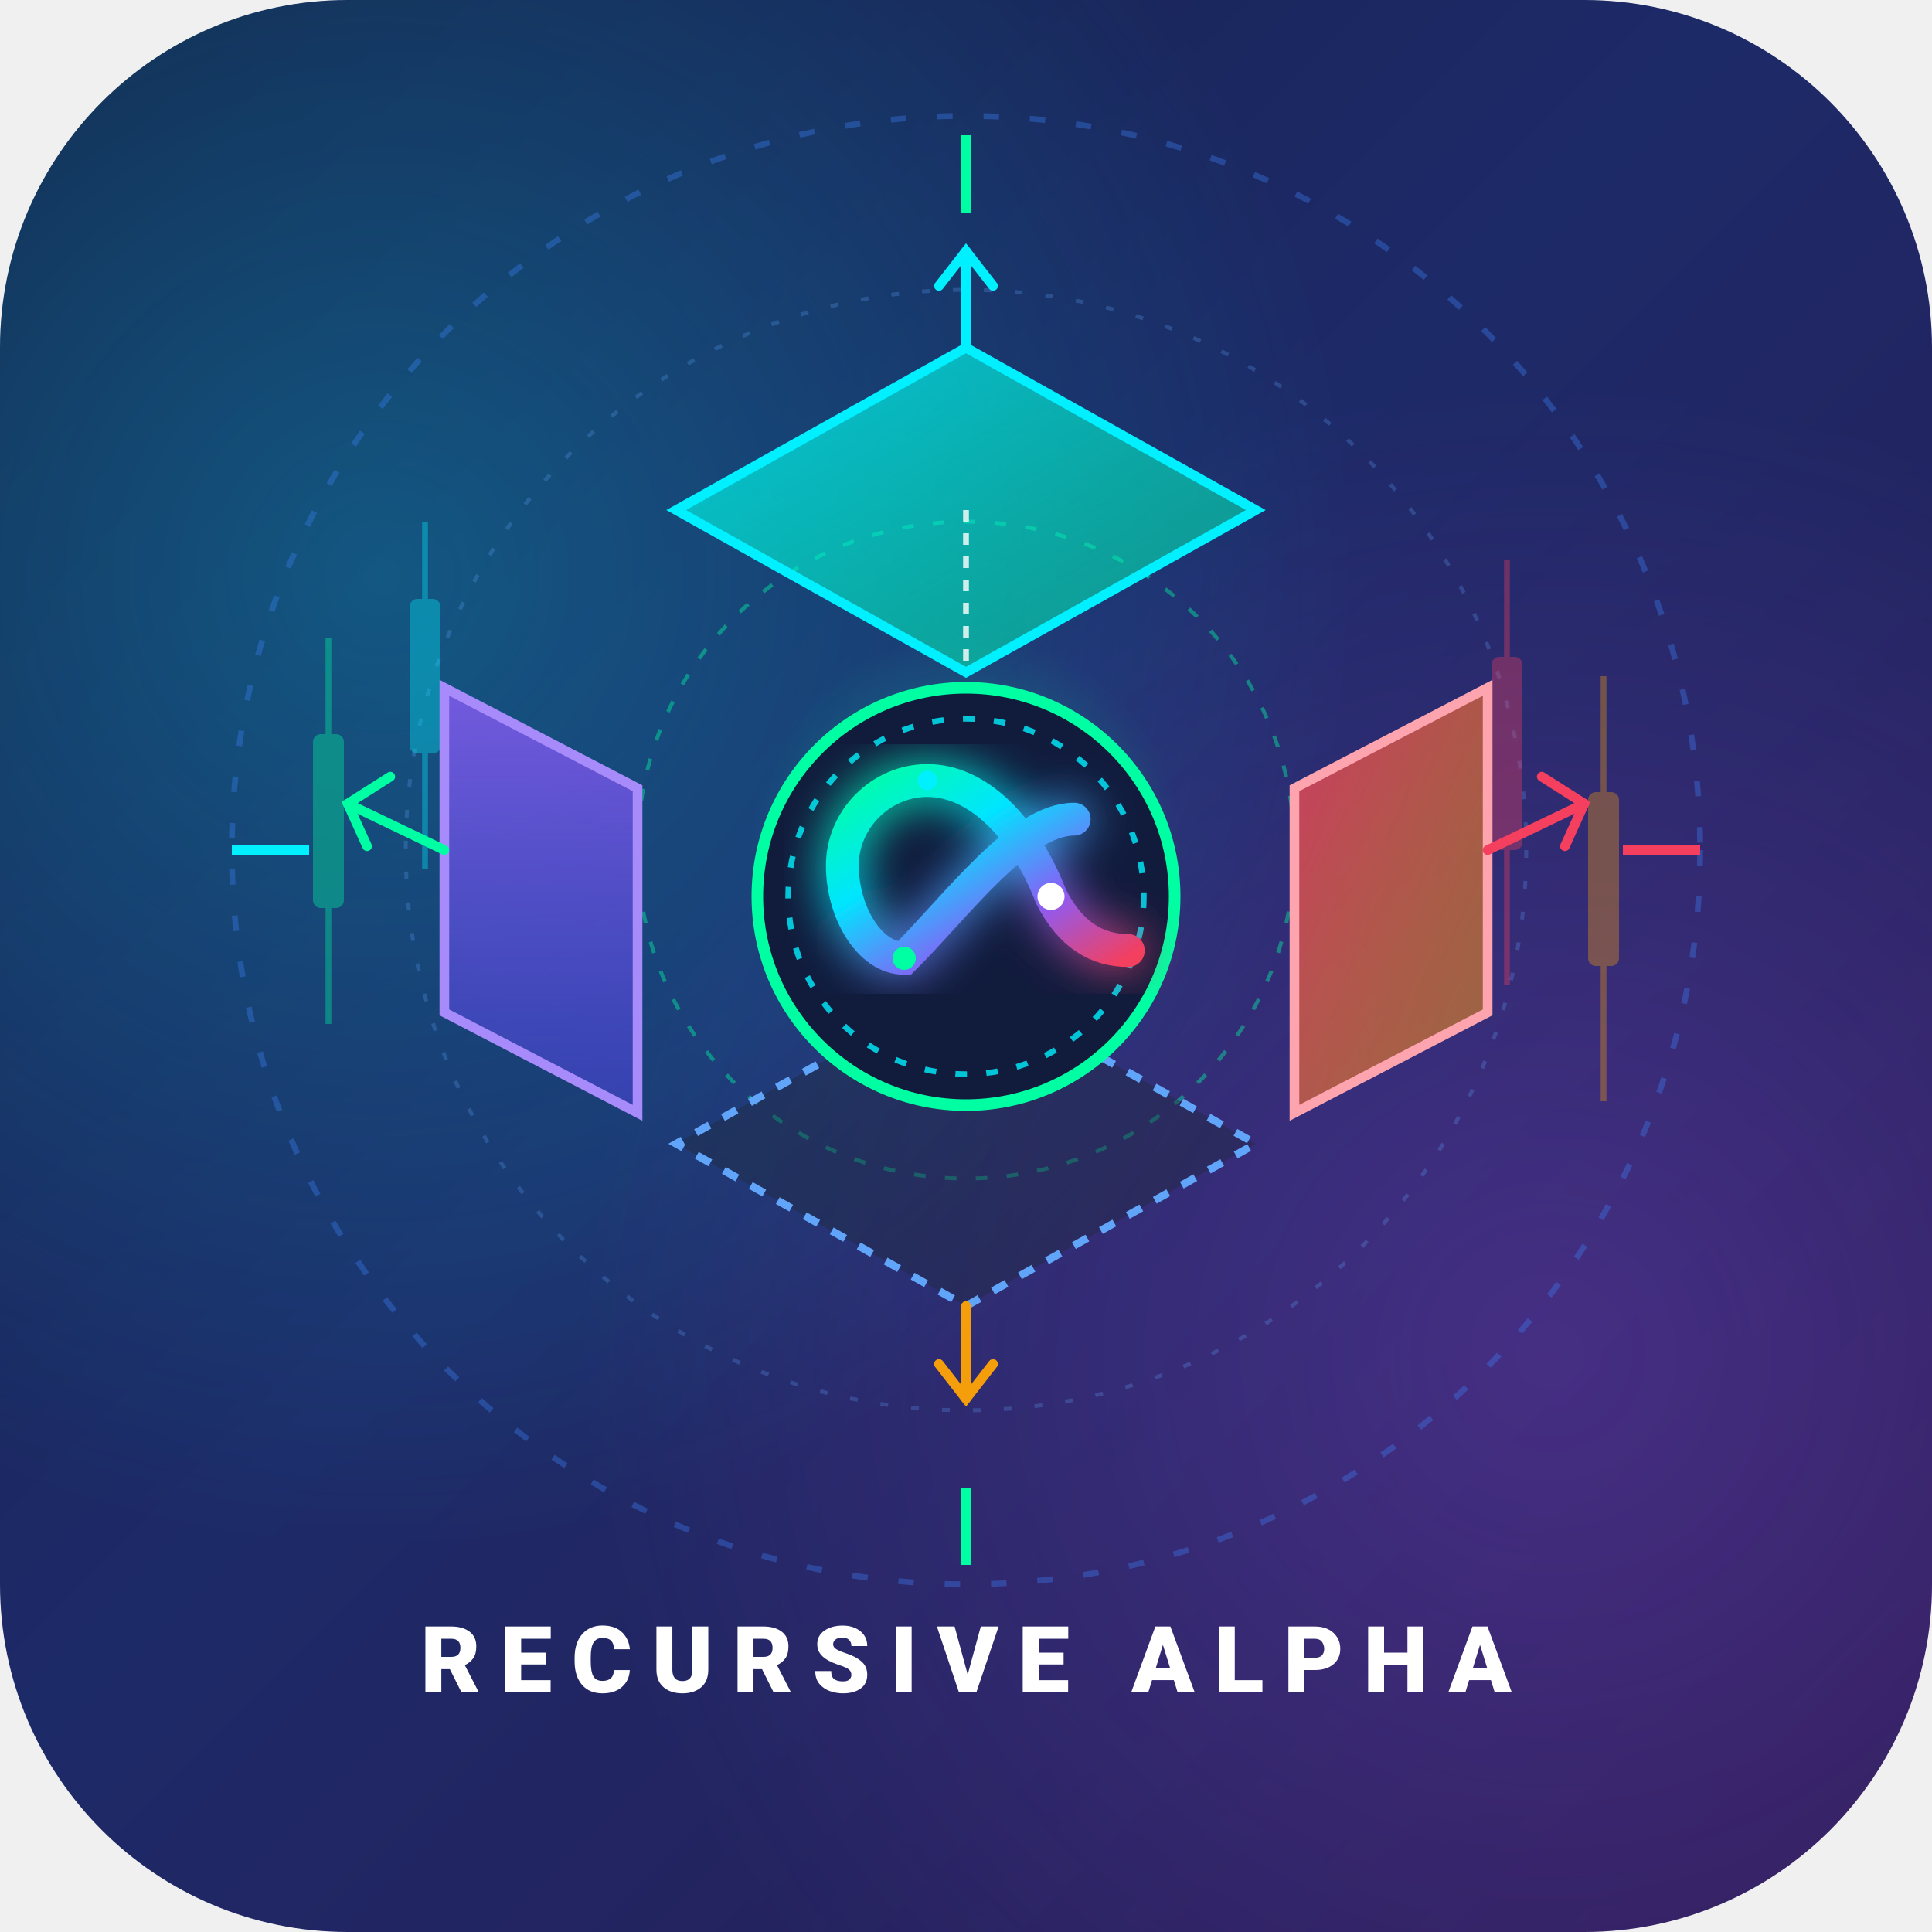
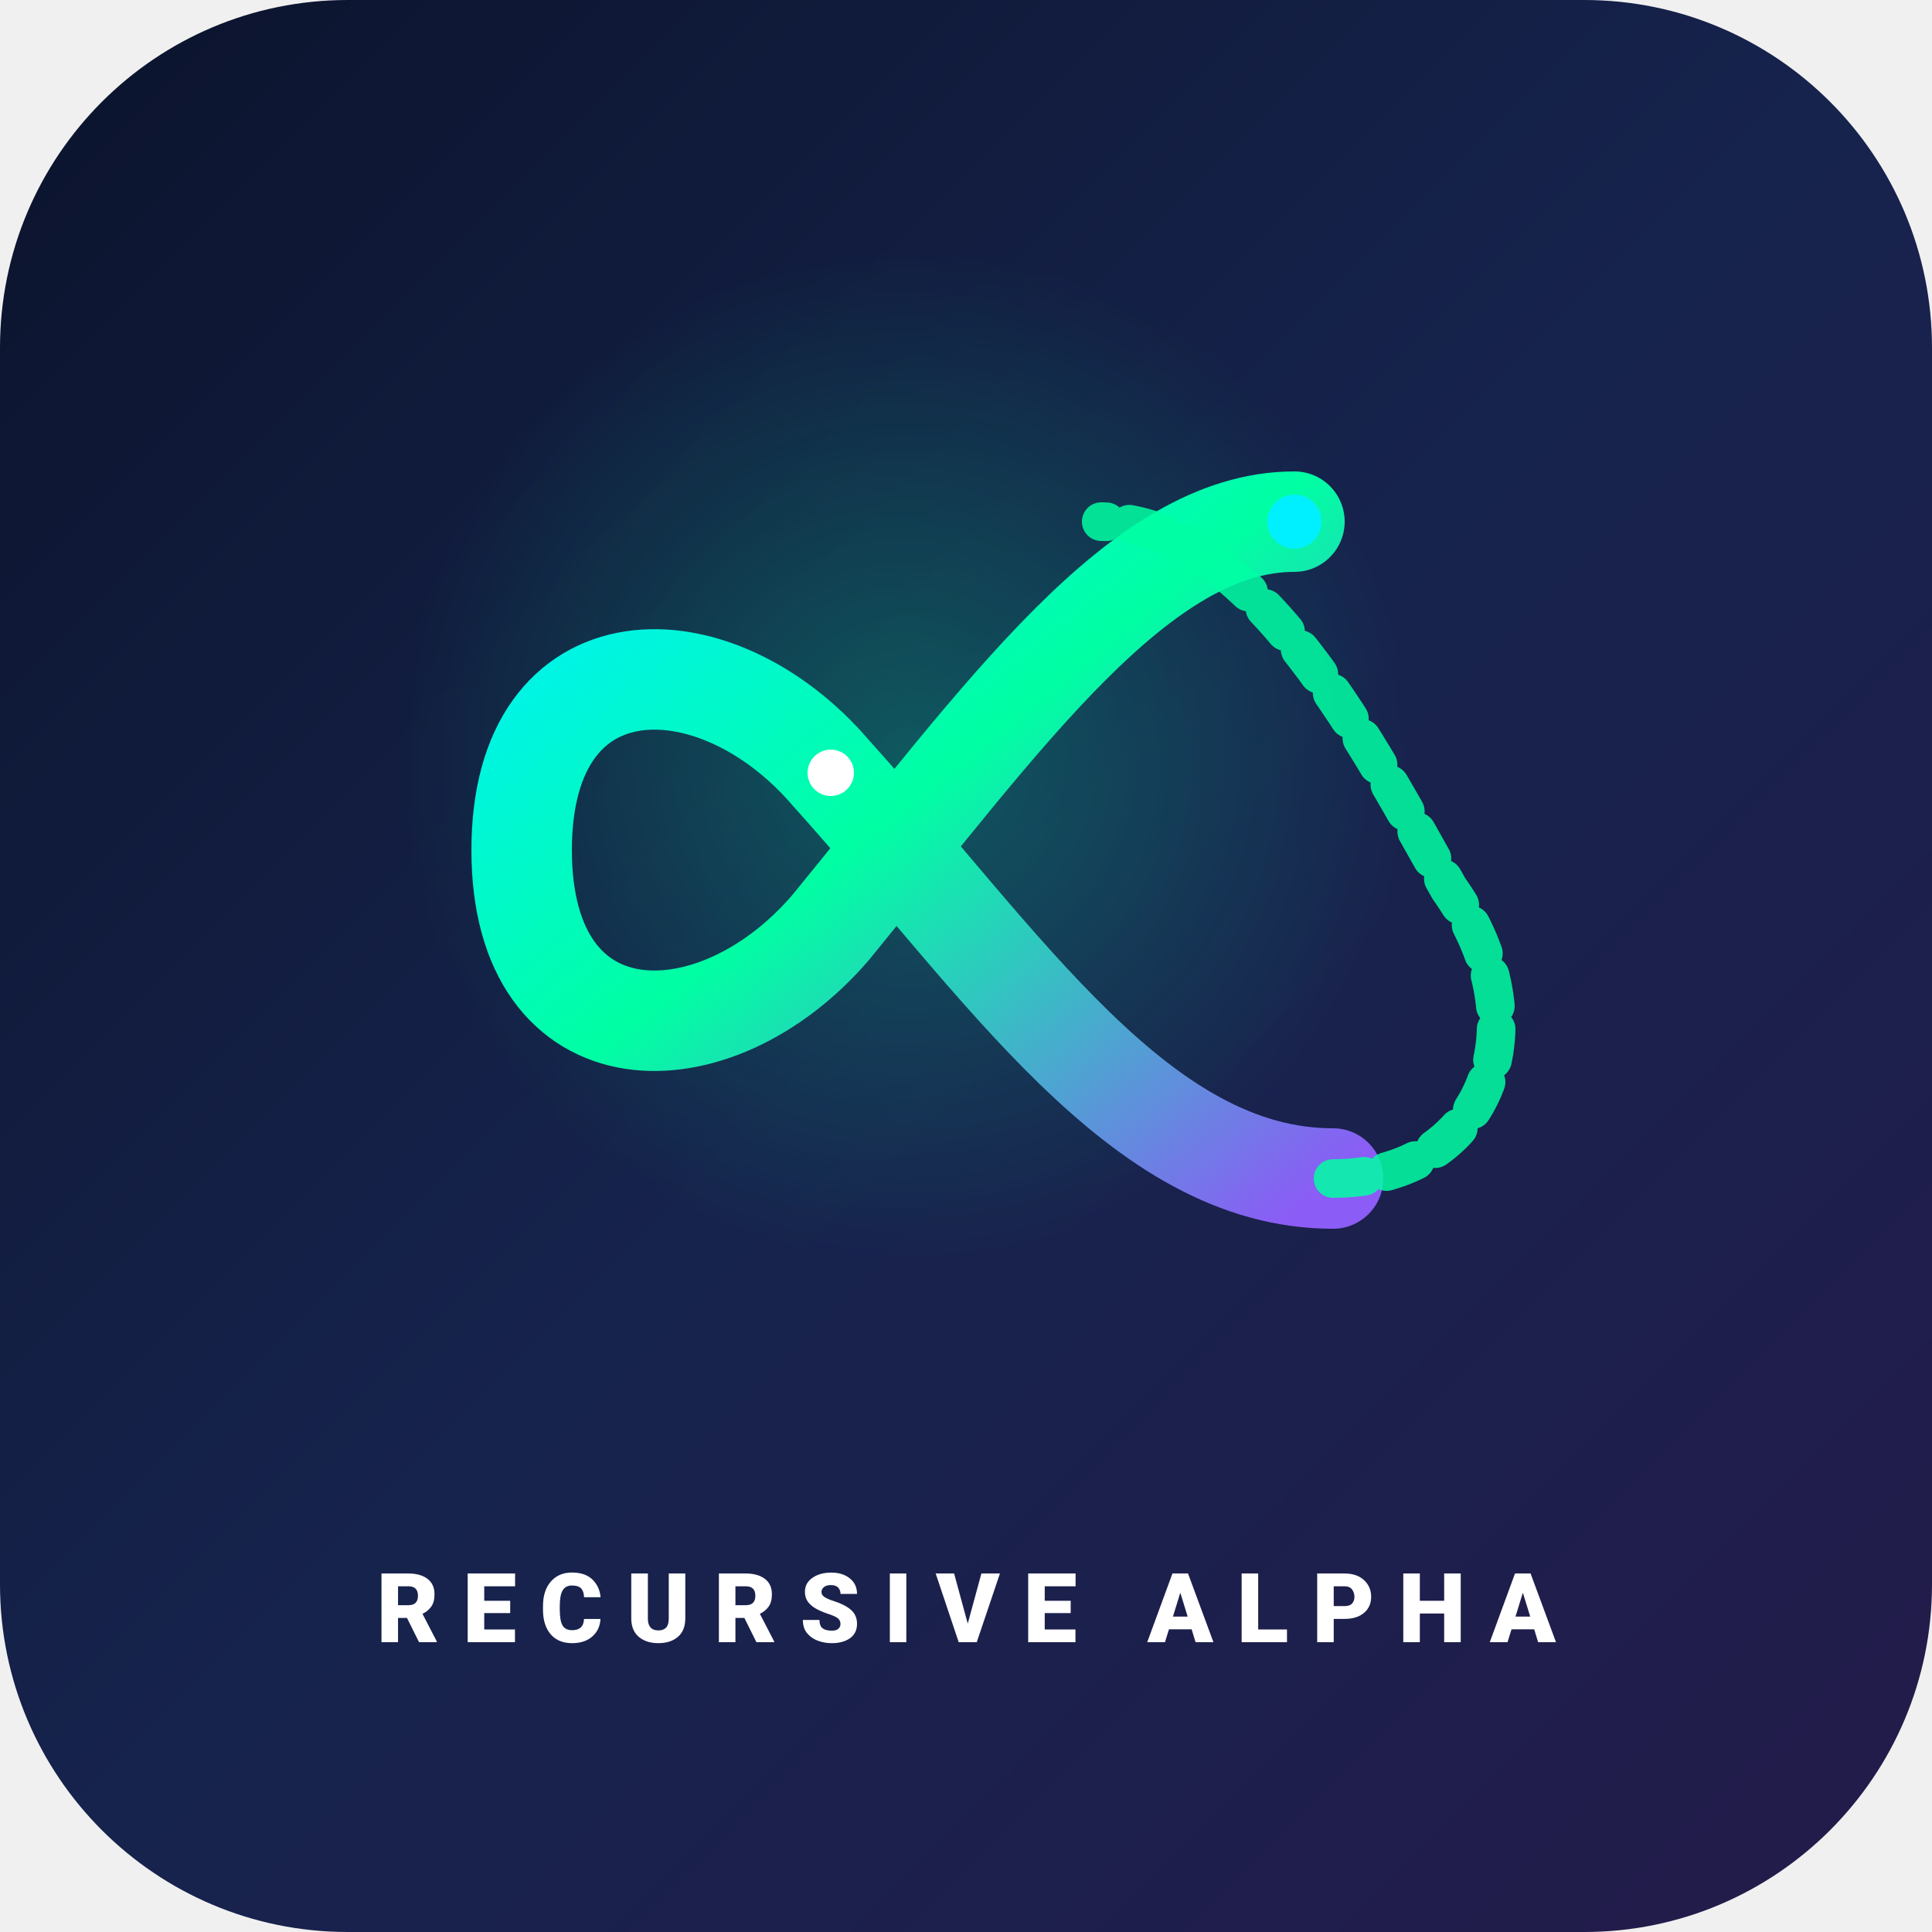
<svg xmlns="http://www.w3.org/2000/svg" viewBox="0 0 500 500" width="100%" height="100%">
  <defs>
    <linearGradient id="bg-grad" x1="0%" y1="0%" x2="100%" y2="100%">
-       <stop offset="0%" stop-color="#141E46" />
-       <stop offset="45%" stop-color="#1D2A68" />
-       <stop offset="100%" stop-color="#2B1B54" />
+       <stop offset="0%" stop-color="#0B132B" />
+       <stop offset="50%" stop-color="#16234D" />
+       <stop offset="100%" stop-color="#241B4B" />
    </linearGradient>
-     <radialGradient id="glow-cyan" cx="20%" cy="30%" r="50%">
-       <stop offset="0%" stop-color="#00F0FF" stop-opacity="0.25" />
-       <stop offset="100%" stop-color="#00F0FF" stop-opacity="0" />
-     </radialGradient>
-     <radialGradient id="glow-purple" cx="80%" cy="70%" r="50%">
-       <stop offset="0%" stop-color="#A855F7" stop-opacity="0.25" />
-       <stop offset="100%" stop-color="#A855F7" stop-opacity="0" />
-     </radialGradient>
-     <radialGradient id="glow-core" cx="50%" cy="50%" r="40%">
-       <stop offset="0%" stop-color="#00FFA3" stop-opacity="0.35" />
+     <linearGradient id="mark-grad" x1="0%" y1="0%" x2="100%" y2="100%">
+       <stop offset="0%" stop-color="#00F0FF" />
+       <stop offset="45%" stop-color="#00FFA3" />
+       <stop offset="100%" stop-color="#8B5CF6" />
+     </linearGradient>
+     <radialGradient id="aura" cx="48%" cy="45%" r="45%">
+       <stop offset="0%" stop-color="#00FFA3" stop-opacity="0.25" />
      <stop offset="100%" stop-color="#00FFA3" stop-opacity="0" />
    </radialGradient>
-     <linearGradient id="alpha-grad" x1="0%" y1="0%" x2="100%" y2="100%">
-       <stop offset="0%" stop-color="#00FFA3" />
-       <stop offset="35%" stop-color="#00E5FF" />
-       <stop offset="70%" stop-color="#8B5CF6" />
-       <stop offset="100%" stop-color="#F43F5E" />
-     </linearGradient>
-     <linearGradient id="panel-top" x1="0%" y1="0%" x2="100%" y2="100%">
-       <stop offset="0%" stop-color="#00F0FF" stop-opacity="0.75" />
-       <stop offset="100%" stop-color="#00FFA3" stop-opacity="0.45" />
-     </linearGradient>
-     <linearGradient id="panel-left" x1="0%" y1="0%" x2="0%" y2="100%">
-       <stop offset="0%" stop-color="#8B5CF6" stop-opacity="0.8" />
-       <stop offset="100%" stop-color="#4F46E5" stop-opacity="0.5" />
-     </linearGradient>
-     <linearGradient id="panel-right" x1="0%" y1="0%" x2="100%" y2="100%">
-       <stop offset="0%" stop-color="#F43F5E" stop-opacity="0.8" />
-       <stop offset="100%" stop-color="#F59E0B" stop-opacity="0.5" />
-     </linearGradient>
-     <filter id="neon-glow" x="-20%" y="-20%" width="140%" height="140%">
-       <feGaussianBlur stdDeviation="6" result="blur" />
-       <feComposite in="SourceGraphic" in2="blur" operator="over" />
-     </filter>
  </defs>
  <rect width="500" height="500" rx="90" fill="url(#bg-grad)" />
-   <rect width="500" height="500" rx="90" fill="url(#glow-cyan)" />
-   <rect width="500" height="500" rx="90" fill="url(#glow-purple)" />
-   <circle cx="250" cy="220" r="190" fill="none" stroke="#3B82F6" stroke-width="1.5" stroke-dasharray="4,8" opacity="0.35" />
-   <circle cx="250" cy="220" r="145" fill="none" stroke="#60A5FA" stroke-width="1" stroke-dasharray="2,6" opacity="0.25" />
-   <circle cx="250" cy="220" r="85" fill="none" stroke="#00FFA3" stroke-width="1" stroke-dasharray="3,5" opacity="0.4" />
-   <circle cx="250" cy="220" r="70" fill="url(#glow-core)" />
-   <line x1="250" y1="35" x2="250" y2="55" stroke="#00FFA3" stroke-width="2.5" />
-   <line x1="250" y1="385" x2="250" y2="405" stroke="#00FFA3" stroke-width="2.5" />
-   <line x1="60" y1="220" x2="80" y2="220" stroke="#00F0FF" stroke-width="2.5" />
-   <line x1="420" y1="220" x2="440" y2="220" stroke="#F43F5E" stroke-width="2.5" />
-   <g opacity="0.35">
-     <line x1="85" y1="165" x2="85" y2="265" stroke="#00FFA3" stroke-width="1.5" />
-     <rect x="81" y="190" width="8" height="45" rx="2" fill="#00FFA3" />
-     <line x1="110" y1="135" x2="110" y2="225" stroke="#00F0FF" stroke-width="1.5" />
-     <rect x="106" y="155" width="8" height="40" rx="2" fill="#00F0FF" />
-     <line x1="390" y1="145" x2="390" y2="255" stroke="#F43F5E" stroke-width="1.5" />
-     <rect x="386" y="170" width="8" height="50" rx="2" fill="#F43F5E" />
-     <line x1="415" y1="175" x2="415" y2="285" stroke="#F59E0B" stroke-width="1.5" />
-     <rect x="411" y="205" width="8" height="45" rx="2" fill="#F59E0B" />
+   <circle cx="240" cy="210" r="145" fill="url(#aura)" />
+   <g transform="translate(250, 210)">
+     <path d="M 85,-75               C 45,-75 10,-25 -35,30               C -65,65 -115,65 -115,10               C -115,-45 -65,-45 -35,-10               C 10,40 45,95 95,95" fill="none" stroke="url(#mark-grad)" stroke-width="26" stroke-linecap="round" stroke-linejoin="round" />
+     <path d="M 95,95               C 135,95 150,55 125,20               C 105,-15 75,-75 35,-75" fill="none" stroke="#00FFA3" stroke-width="10" stroke-linecap="round" stroke-dasharray="8,6" opacity="0.85" />
+     <circle cx="85" cy="-75" r="7" fill="#00F0FF" />
+     <circle cx="-35" cy="-10" r="6" fill="#FFFFFF" />
  </g>
-   <g transform="translate(250, 220)">
-     <polygon points="0,-130 75,-88 0,-46 -75,-88" fill="url(#panel-top)" stroke="#00F0FF" stroke-width="2.5" />
-     <line x1="0" y1="-88" x2="0" y2="-46" stroke="#FFFFFF" stroke-width="1.5" stroke-dasharray="3,3" opacity="0.8" />
-     <polygon points="-135,-42 -85,-16 -85,68 -135,42" fill="url(#panel-left)" stroke="#A78BFA" stroke-width="2.5" />
-     <line x1="-135,-42" x2="-85,68" stroke="#C4B5FD" stroke-width="1.2" stroke-dasharray="3,4" opacity="0.7" />
-     <polygon points="135,-42 85,-16 85,68 135,42" fill="url(#panel-right)" stroke="#FDA4AF" stroke-width="2.5" />
-     <line x1="135,-42" x2="85,68" stroke="#FDE047" stroke-width="1.2" stroke-dasharray="3,4" opacity="0.7" />
-     <polygon points="0,118 75,76 0,34 -75,76" fill="#1E293B" fill-opacity="0.4" stroke="#60A5FA" stroke-width="2" stroke-dasharray="4,4" />
-     <g stroke="#00F0FF" stroke-width="2.5" stroke-linecap="round">
-       <line x1="0" y1="-130" x2="0" y2="-155" />
-       <polyline points="-7,-146 0,-155 7,-146" fill="none" />
-     </g>
-     <g stroke="#00FFA3" stroke-width="2.5" stroke-linecap="round">
-       <line x1="-135" y1="0" x2="-160" y2="-12" />
-       <polyline points="-149,-19 -160,-12 -155,-1" fill="none" />
-     </g>
-     <g stroke="#F43F5E" stroke-width="2.5" stroke-linecap="round">
-       <line x1="135" y1="0" x2="160" y2="-12" />
-       <polyline points="155,-1 160,-12 149,-19" fill="none" />
-     </g>
-     <g stroke="#F59E0B" stroke-width="2.5" stroke-linecap="round">
-       <line x1="0" y1="118" x2="0" y2="142" />
-       <polyline points="-7,133 0,142 7,133" fill="none" />
-     </g>
-     <circle cx="0" cy="12" r="54" fill="#111B3C" stroke="#00FFA3" stroke-width="3" />
-     <circle cx="0" cy="12" r="46" fill="none" stroke="#00F0FF" stroke-width="1.5" stroke-dasharray="3,5" opacity="0.8" />
-     <g filter="url(#neon-glow)">
-       <path d="M 28,-8                 C 14,-8 -2,14 -16,28                 C -25,28 -32,16 -32,4                 C -32,-8 -22,-18 -10,-18                 C 3,-18 15,-6 22,12                 C 27,22 34,26 42,26" fill="none" stroke="url(#alpha-grad)" stroke-width="8.5" stroke-linecap="round" />
-     </g>
-     <circle cx="22" cy="12" r="3.5" fill="#FFFFFF" />
-     <circle cx="-16" cy="28" r="3" fill="#00FFA3" />
-     <circle cx="-10" cy="-18" r="2.5" fill="#00F0FF" />
-   </g>
-   <text x="250" y="438" text-anchor="middle" fill="#FFFFFF" font-family="system-ui, -apple-system, BlinkMacSystemFont, 'Segoe UI', Roboto, sans-serif" font-weight="800" font-size="24" letter-spacing="5">RECURSIVE ALPHA</text>
+   <text x="250" y="425" text-anchor="middle" fill="#FFFFFF" font-family="system-ui, -apple-system, BlinkMacSystemFont, 'Segoe UI', Roboto, sans-serif" font-weight="800" font-size="25" letter-spacing="6">RECURSIVE ALPHA</text>
</svg>
